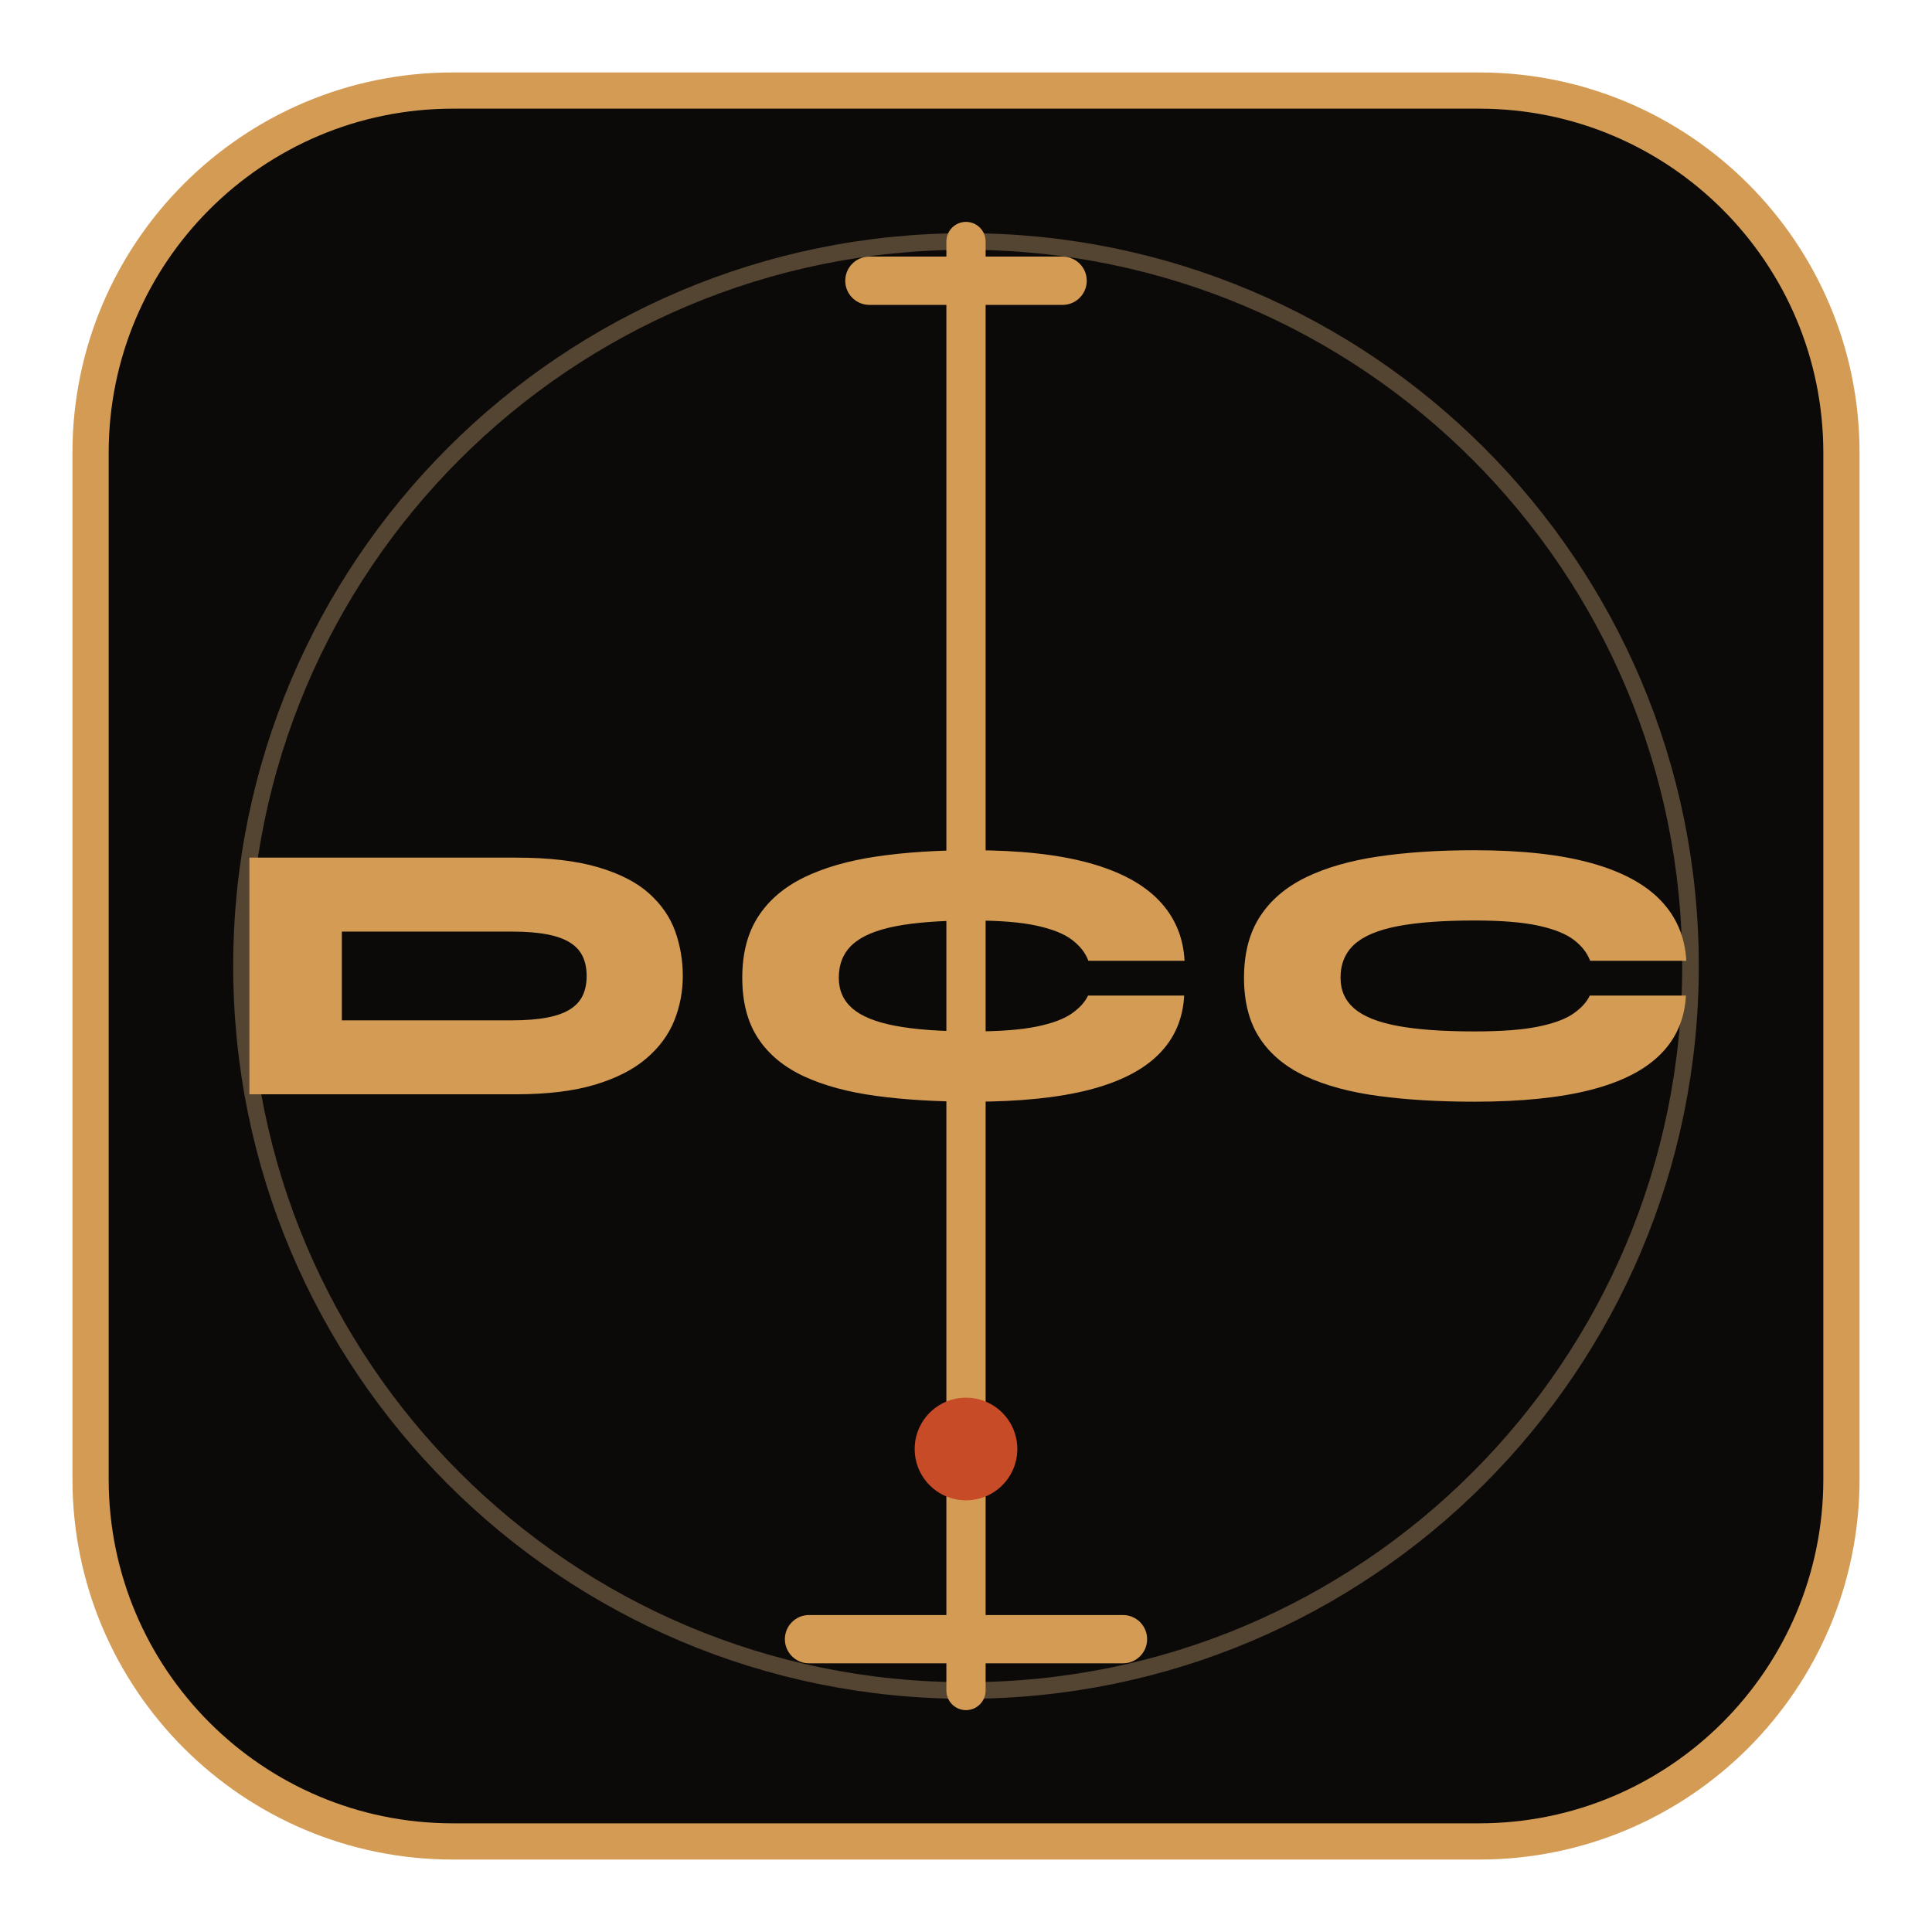
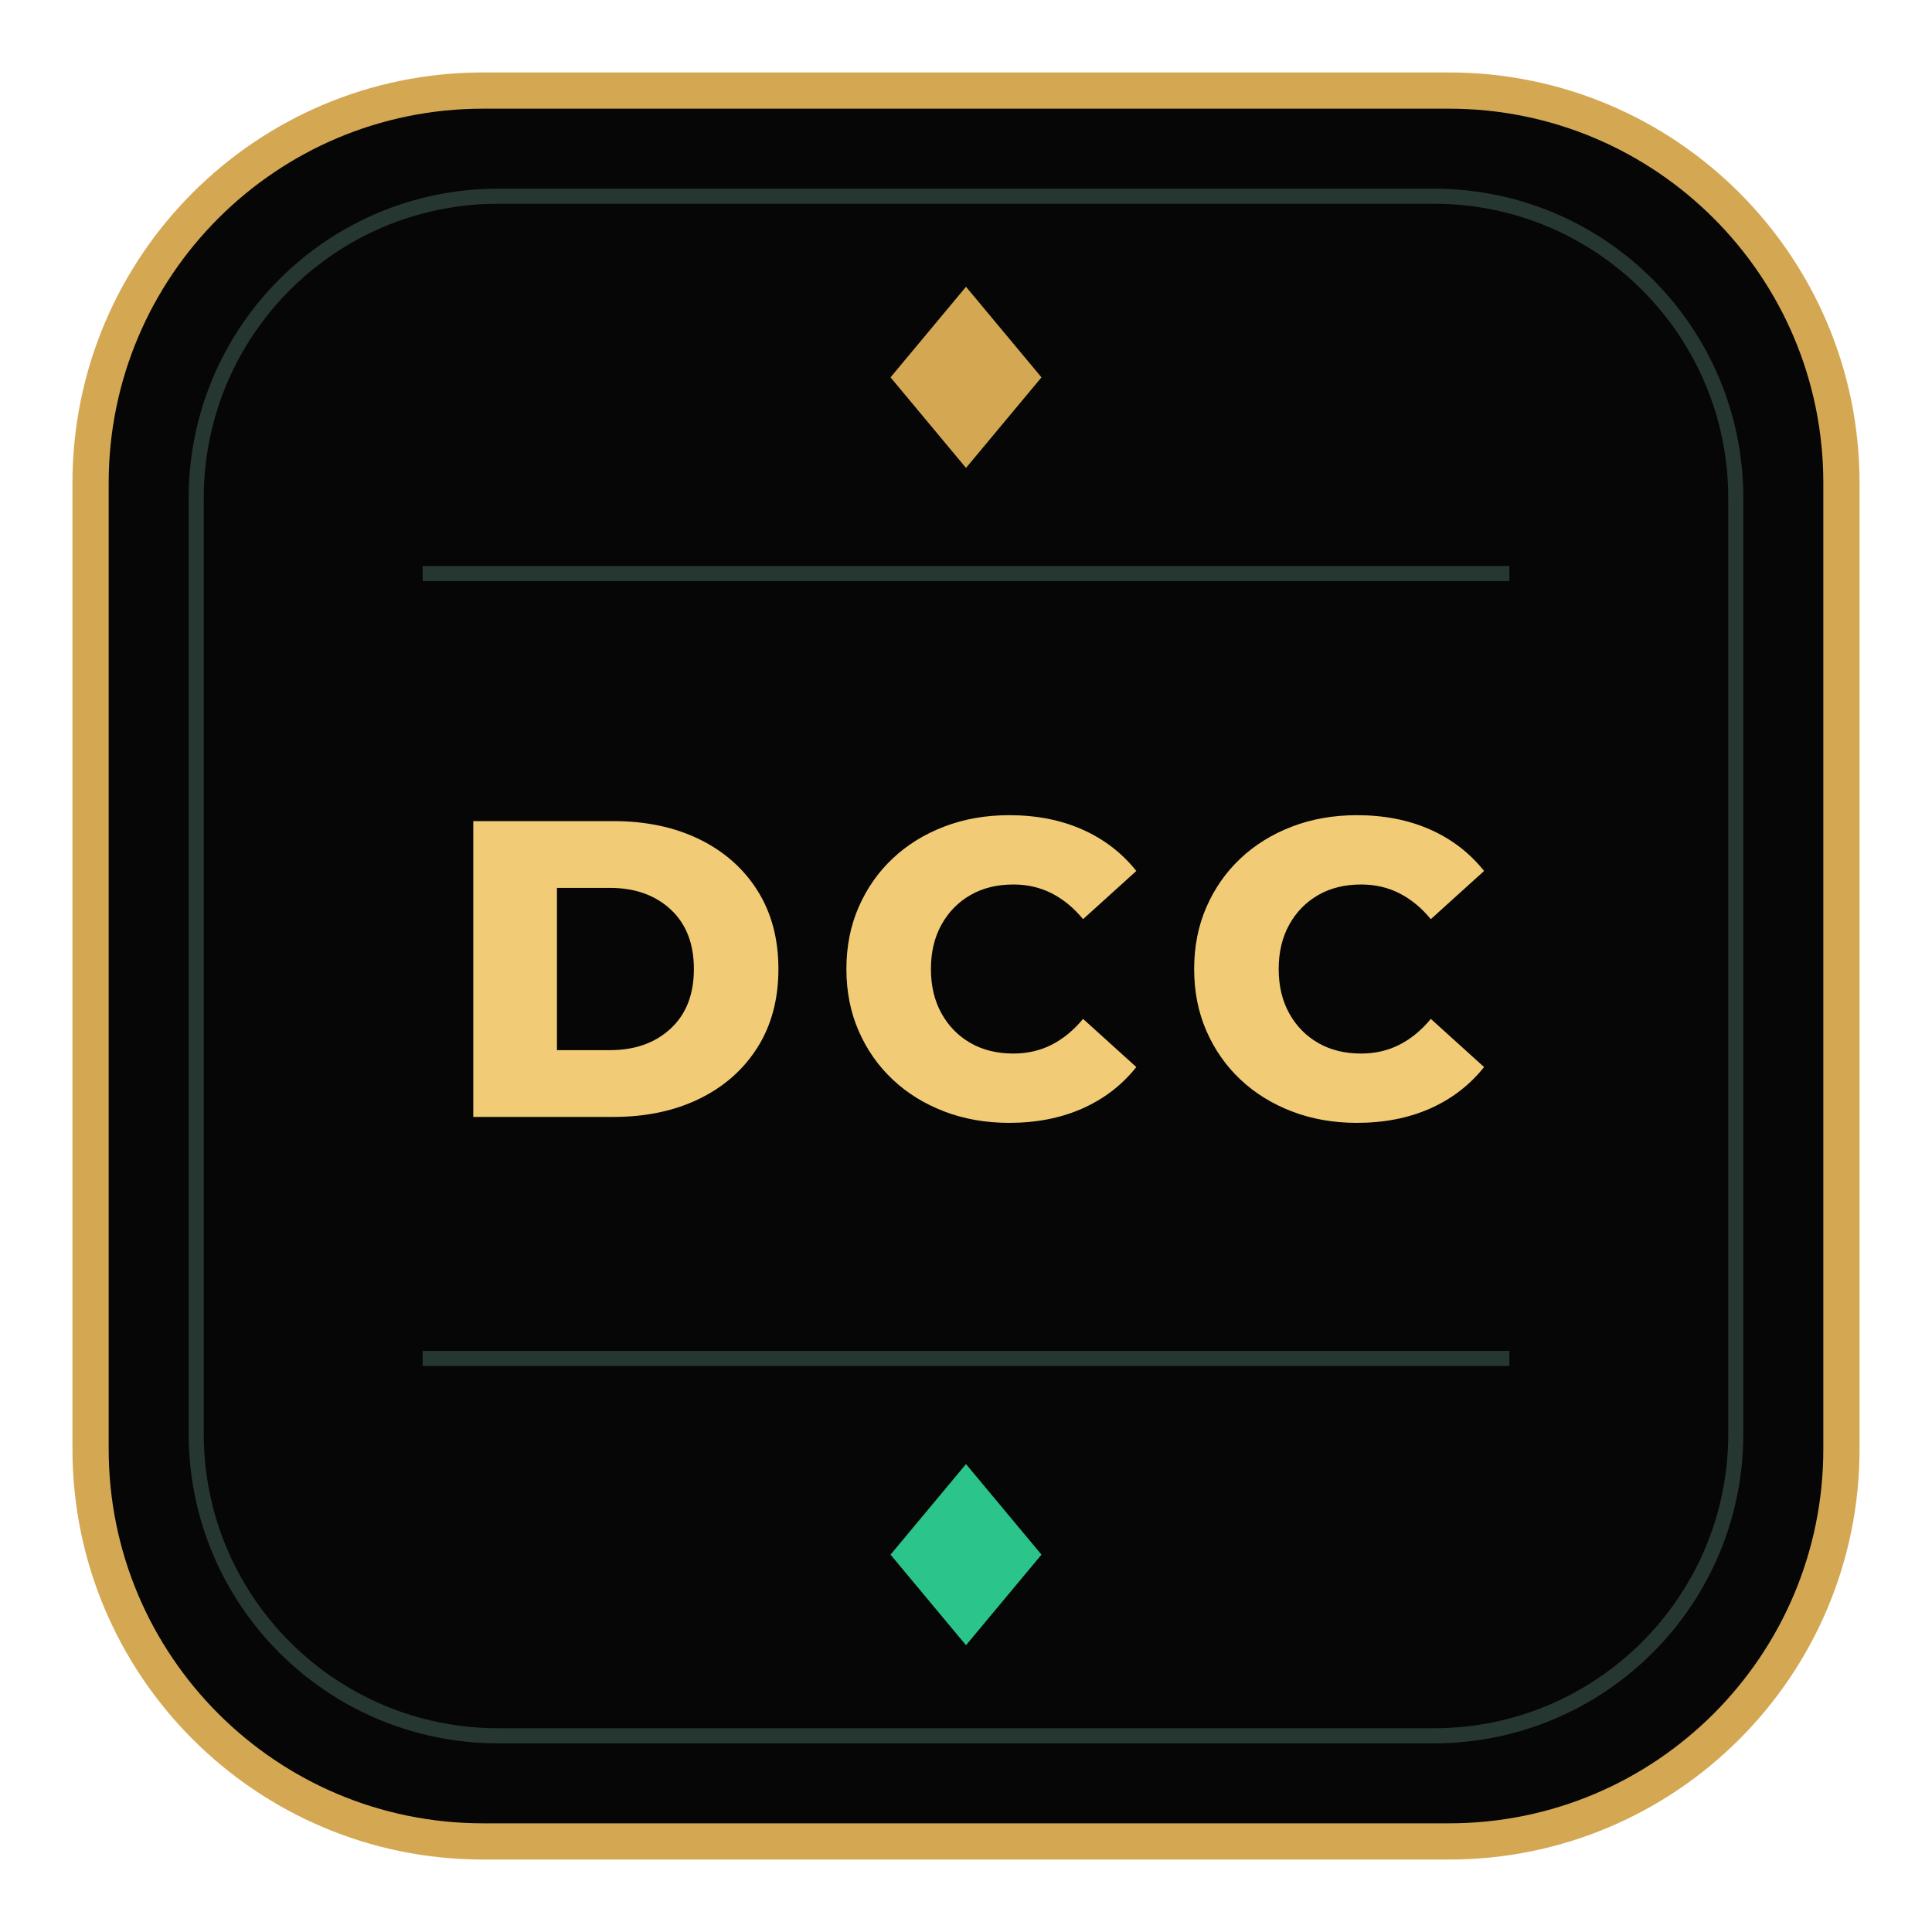
<svg xmlns="http://www.w3.org/2000/svg" viewBox="0 0 128 128" width="128" height="128" role="img" aria-label="DCC Döner Catering Club — logo-monogram (ember)">
-   <rect x="6" y="6" width="116" height="116" rx="24" fill="#0B0A09" />
-   <rect x="6" y="6" width="116" height="116" rx="24" fill="none" stroke="#D49B54" stroke-width="2.4" />
-   <circle cx="64.0" cy="64.0" r="48" fill="none" stroke="#544432" stroke-width="1.1" />
-   <line x1="64.0" y1="16" x2="64.0" y2="112" stroke="#D49B54" stroke-width="2.6" stroke-linecap="round" />
-   <rect x="56.0" y="17" width="16" height="3.2" rx="1.6" fill="#D49B54" />
-   <rect x="52.0" y="107" width="24" height="3.2" rx="1.6" fill="#D49B54" />
-   <path d="M34.163 56.82Q37.471 56.82 39.627 57.457Q41.783 58.094 43.008 59.197Q44.233 60.299 44.735 61.708Q45.237 63.117 45.237 64.66Q45.237 66.204 44.674 67.612Q44.11 69.021 42.824 70.124Q41.538 71.226 39.419 71.863Q37.299 72.5 34.163 72.5H16.523V56.82ZM22.648 67.6H33.918Q35.29 67.6 36.246 67.416Q37.201 67.233 37.777 66.865Q38.353 66.498 38.61 65.946Q38.867 65.395 38.867 64.66Q38.867 63.925 38.61 63.374Q38.353 62.822 37.777 62.455Q37.201 62.087 36.246 61.904Q35.29 61.72 33.918 61.72H22.648ZM78.455 65.959Q78.332 68.286 76.764 69.854Q75.197 71.422 72.146 72.206Q69.096 72.99 64.441 72.99Q60.888 72.99 58.071 72.61Q55.253 72.231 53.269 71.312Q51.284 70.393 50.231 68.8Q49.177 67.208 49.177 64.782Q49.177 62.357 50.231 60.728Q51.284 59.099 53.269 58.131Q55.253 57.163 58.071 56.746Q60.888 56.33 64.441 56.33Q69.096 56.33 72.159 57.175Q75.221 58.02 76.789 59.662Q78.357 61.303 78.48 63.656H72.109Q71.816 62.871 71.031 62.271Q70.248 61.671 68.679 61.328Q67.111 60.985 64.441 60.985Q61.305 60.985 59.345 61.365Q57.385 61.745 56.478 62.578Q55.572 63.41 55.572 64.782Q55.572 66.032 56.478 66.816Q57.385 67.6 59.345 67.968Q61.305 68.335 64.441 68.335Q67.111 68.335 68.667 68.016Q70.223 67.698 71.007 67.147Q71.791 66.596 72.085 65.959ZM111.697 65.959Q111.575 68.286 110.007 69.854Q108.439 71.422 105.388 72.206Q102.338 72.99 97.683 72.99Q94.13 72.99 91.313 72.61Q88.496 72.231 86.511 71.312Q84.526 70.393 83.473 68.8Q82.419 67.208 82.419 64.782Q82.419 62.357 83.473 60.728Q84.526 59.099 86.511 58.131Q88.496 57.163 91.313 56.746Q94.13 56.33 97.683 56.33Q102.338 56.33 105.4 57.175Q108.463 58.02 110.031 59.662Q111.599 61.303 111.722 63.656H105.352Q105.058 62.871 104.273 62.271Q103.489 61.671 101.921 61.328Q100.353 60.985 97.683 60.985Q94.547 60.985 92.587 61.365Q90.627 61.745 89.721 62.578Q88.814 63.41 88.814 64.782Q88.814 66.032 89.721 66.816Q90.627 67.6 92.587 67.968Q94.547 68.335 97.683 68.335Q100.353 68.335 101.909 68.016Q103.465 67.698 104.249 67.147Q105.033 66.596 105.327 65.959Z" fill="#D49B54" />
-   <circle cx="64.0" cy="96" r="3.4" fill="#C84B27" />
+   <rect x="6" y="6" width="116" height="116" rx="26" fill="#060606" />
+   <rect x="6" y="6" width="116" height="116" rx="26" fill="none" stroke="#D4A853" stroke-width="2.4" />
+   <rect x="13" y="13" width="102" height="102" rx="20" fill="none" stroke="#263630" stroke-width="1.0" />
+   <polygon points="64.0,19 69.0,25 64.0,31 59.0,25" fill="#D4A853" />
+   <polygon points="64.0,97 69.0,103 64.0,109 59.0,103" fill="#2BC48A" />
+   <line x1="28" y1="38" x2="100" y2="38" stroke="#263630" stroke-width="1.0" />
+   <line x1="28" y1="90" x2="100" y2="90" stroke="#263630" stroke-width="1.0" />
+   <path d="M31.356 74.0V54.4H40.624Q43.872 54.4 46.336 55.604Q48.8 56.808 50.186 59.006Q51.572 61.204 51.572 64.2Q51.572 67.196 50.186 69.394Q48.8 71.592 46.336 72.796Q43.872 74.0 40.624 74.0ZM36.9 69.576H40.4Q42.892 69.576 44.432 68.148Q45.972 66.72 45.972 64.2Q45.972 61.68 44.432 60.252Q42.892 58.824 40.4 58.824H36.9ZM66.856 74.392Q64.532 74.392 62.558 73.636Q60.584 72.88 59.142 71.522Q57.7 70.164 56.888 68.302Q56.076 66.44 56.076 64.2Q56.076 61.96 56.888 60.098Q57.7 58.236 59.142 56.878Q60.584 55.52 62.558 54.764Q64.532 54.008 66.856 54.008Q69.572 54.008 71.714 54.96Q73.856 55.912 75.284 57.704L71.756 60.896Q70.832 59.776 69.684 59.188Q68.536 58.6 67.136 58.6Q65.512 58.6 64.294 59.3Q63.076 60.0 62.376 61.26Q61.676 62.52 61.676 64.2Q61.676 65.88 62.376 67.14Q63.076 68.4 64.294 69.1Q65.512 69.8 67.136 69.8Q68.536 69.8 69.684 69.212Q70.832 68.624 71.756 67.504L75.284 70.696Q73.856 72.488 71.714 73.44Q69.572 74.392 66.856 74.392ZM89.896 74.392Q87.572 74.392 85.598 73.636Q83.624 72.88 82.182 71.522Q80.74 70.164 79.928 68.302Q79.116 66.44 79.116 64.2Q79.116 61.96 79.928 60.098Q80.74 58.236 82.182 56.878Q83.624 55.52 85.598 54.764Q87.572 54.008 89.896 54.008Q92.612 54.008 94.754 54.96Q96.896 55.912 98.324 57.704L94.796 60.896Q93.872 59.776 92.724 59.188Q91.576 58.6 90.176 58.6Q88.552 58.6 87.334 59.3Q86.116 60.0 85.416 61.26Q84.716 62.52 84.716 64.2Q84.716 65.88 85.416 67.14Q86.116 68.4 87.334 69.1Q88.552 69.8 90.176 69.8Q91.576 69.8 92.724 69.212Q93.872 68.624 94.796 67.504L98.324 70.696Q96.896 72.488 94.754 73.44Q92.612 74.392 89.896 74.392Z" fill="#F2CB76" />
</svg>
